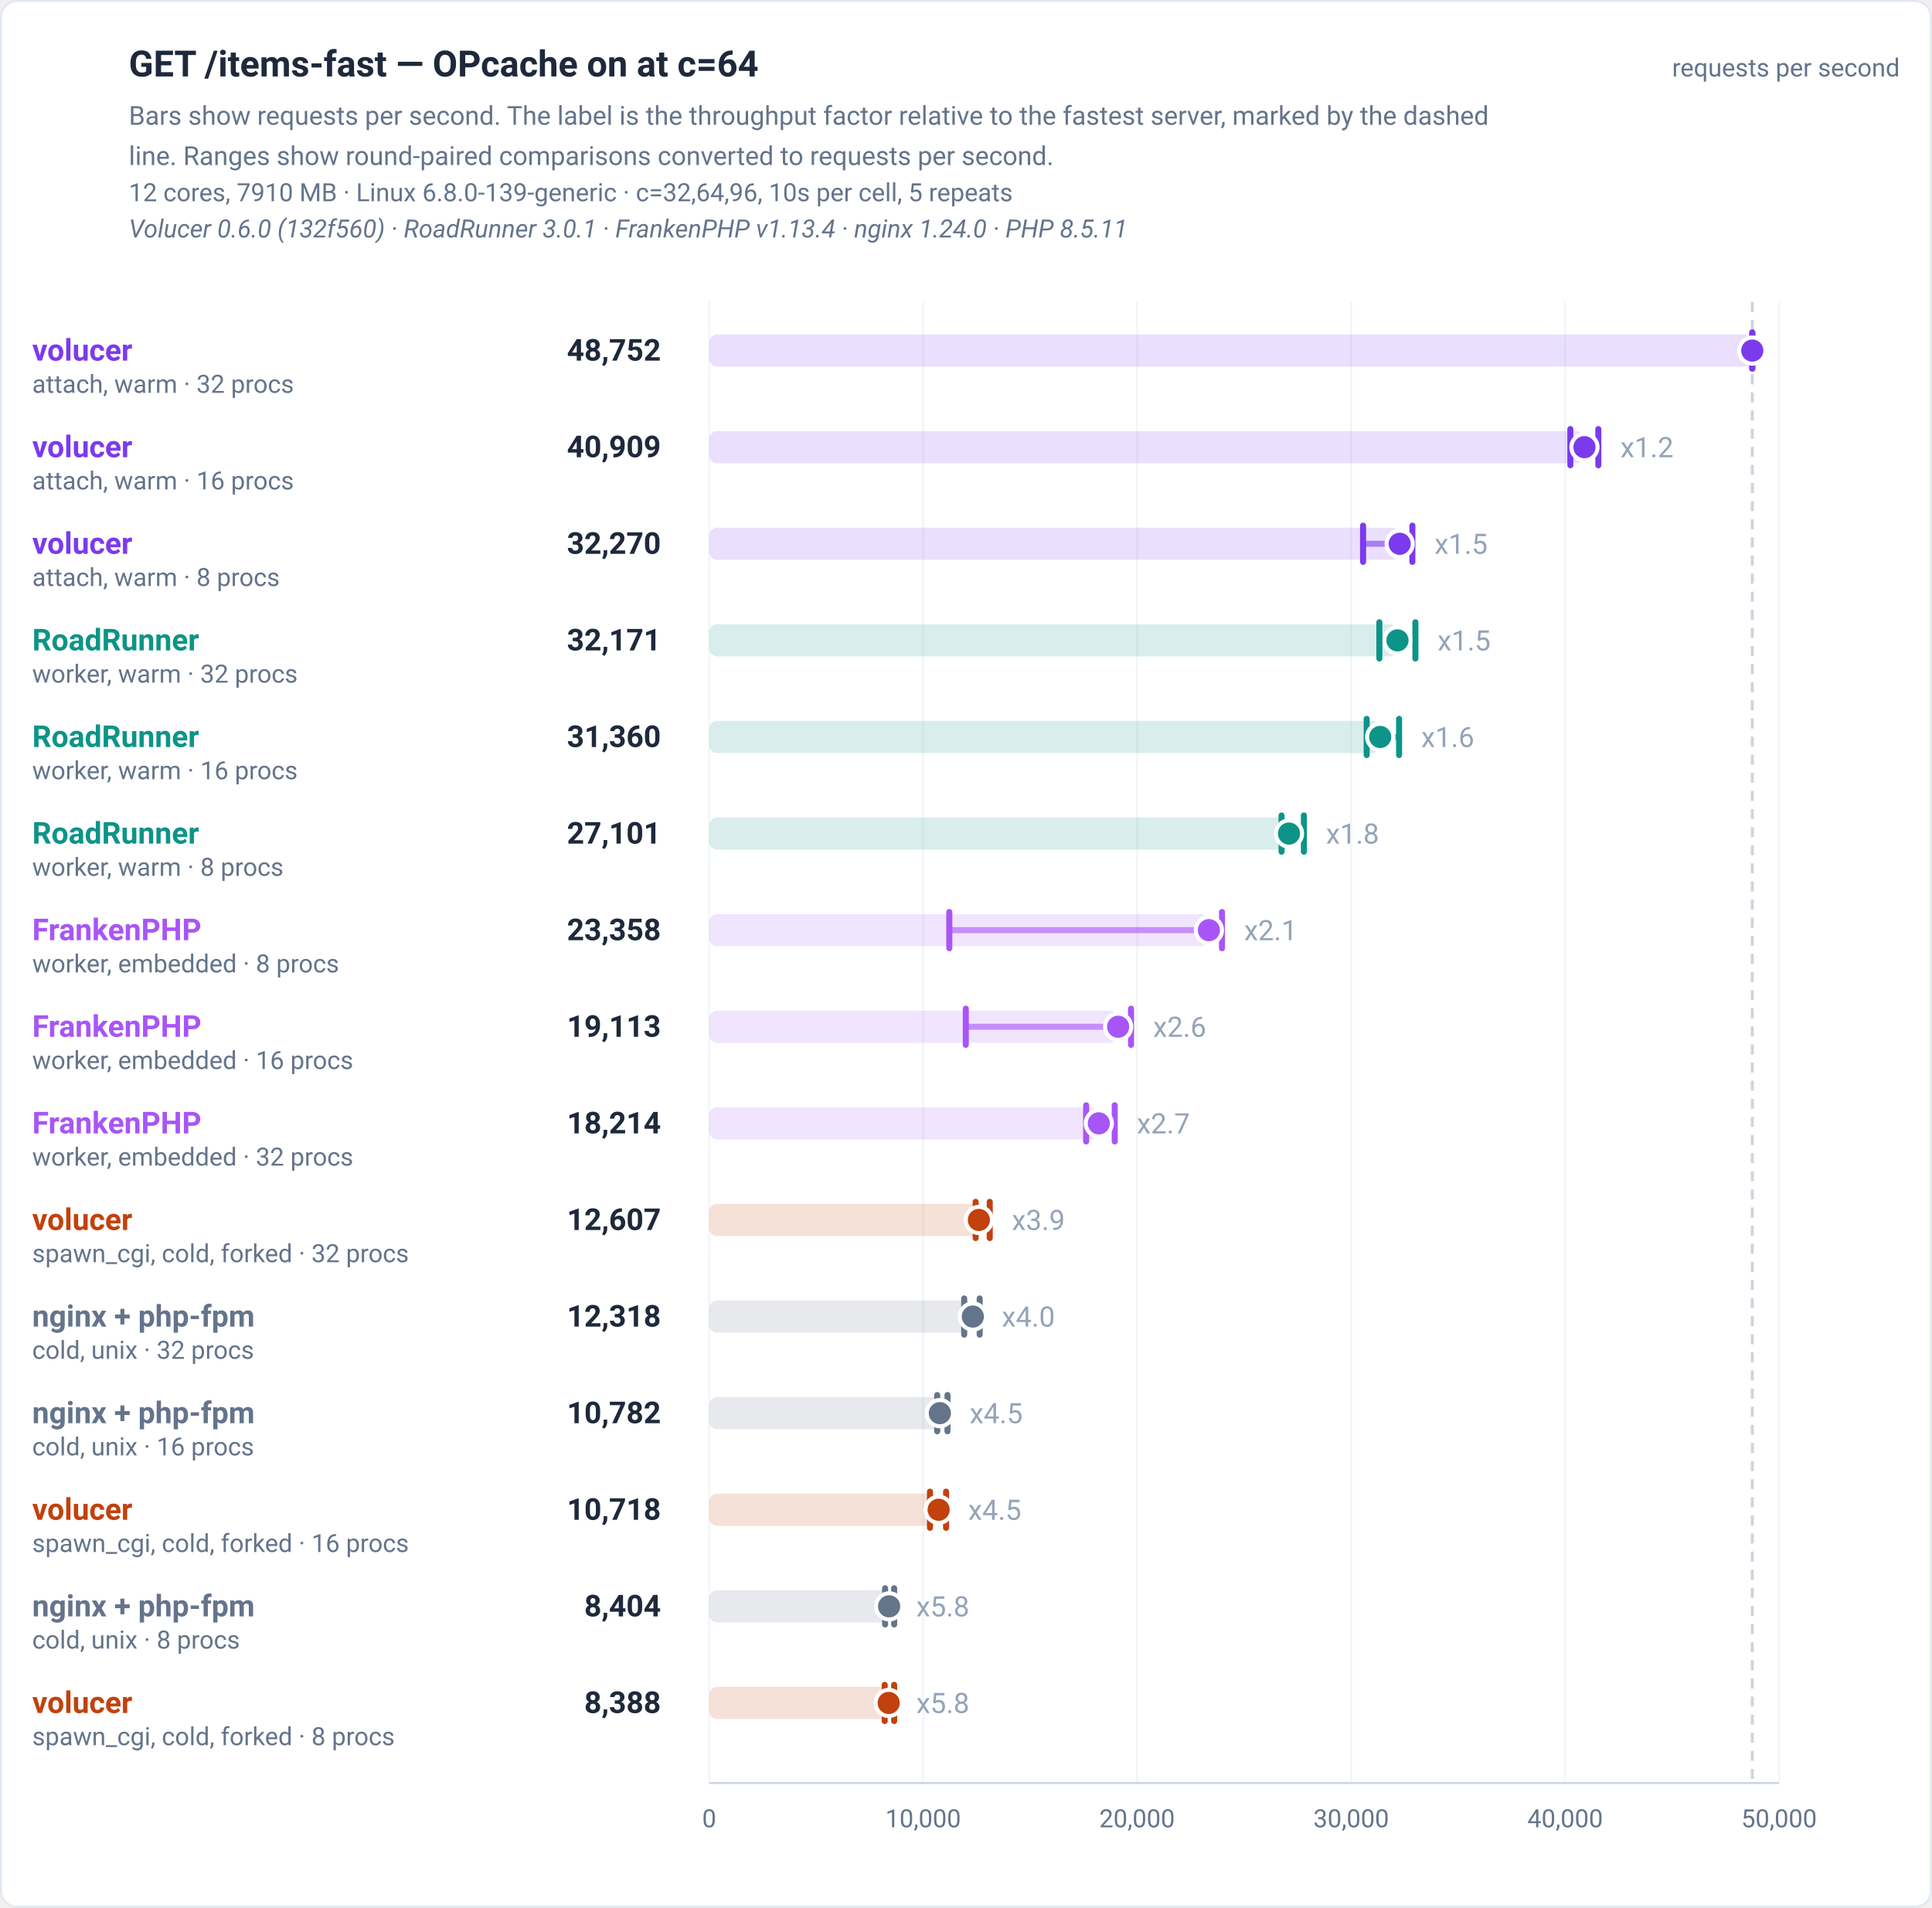
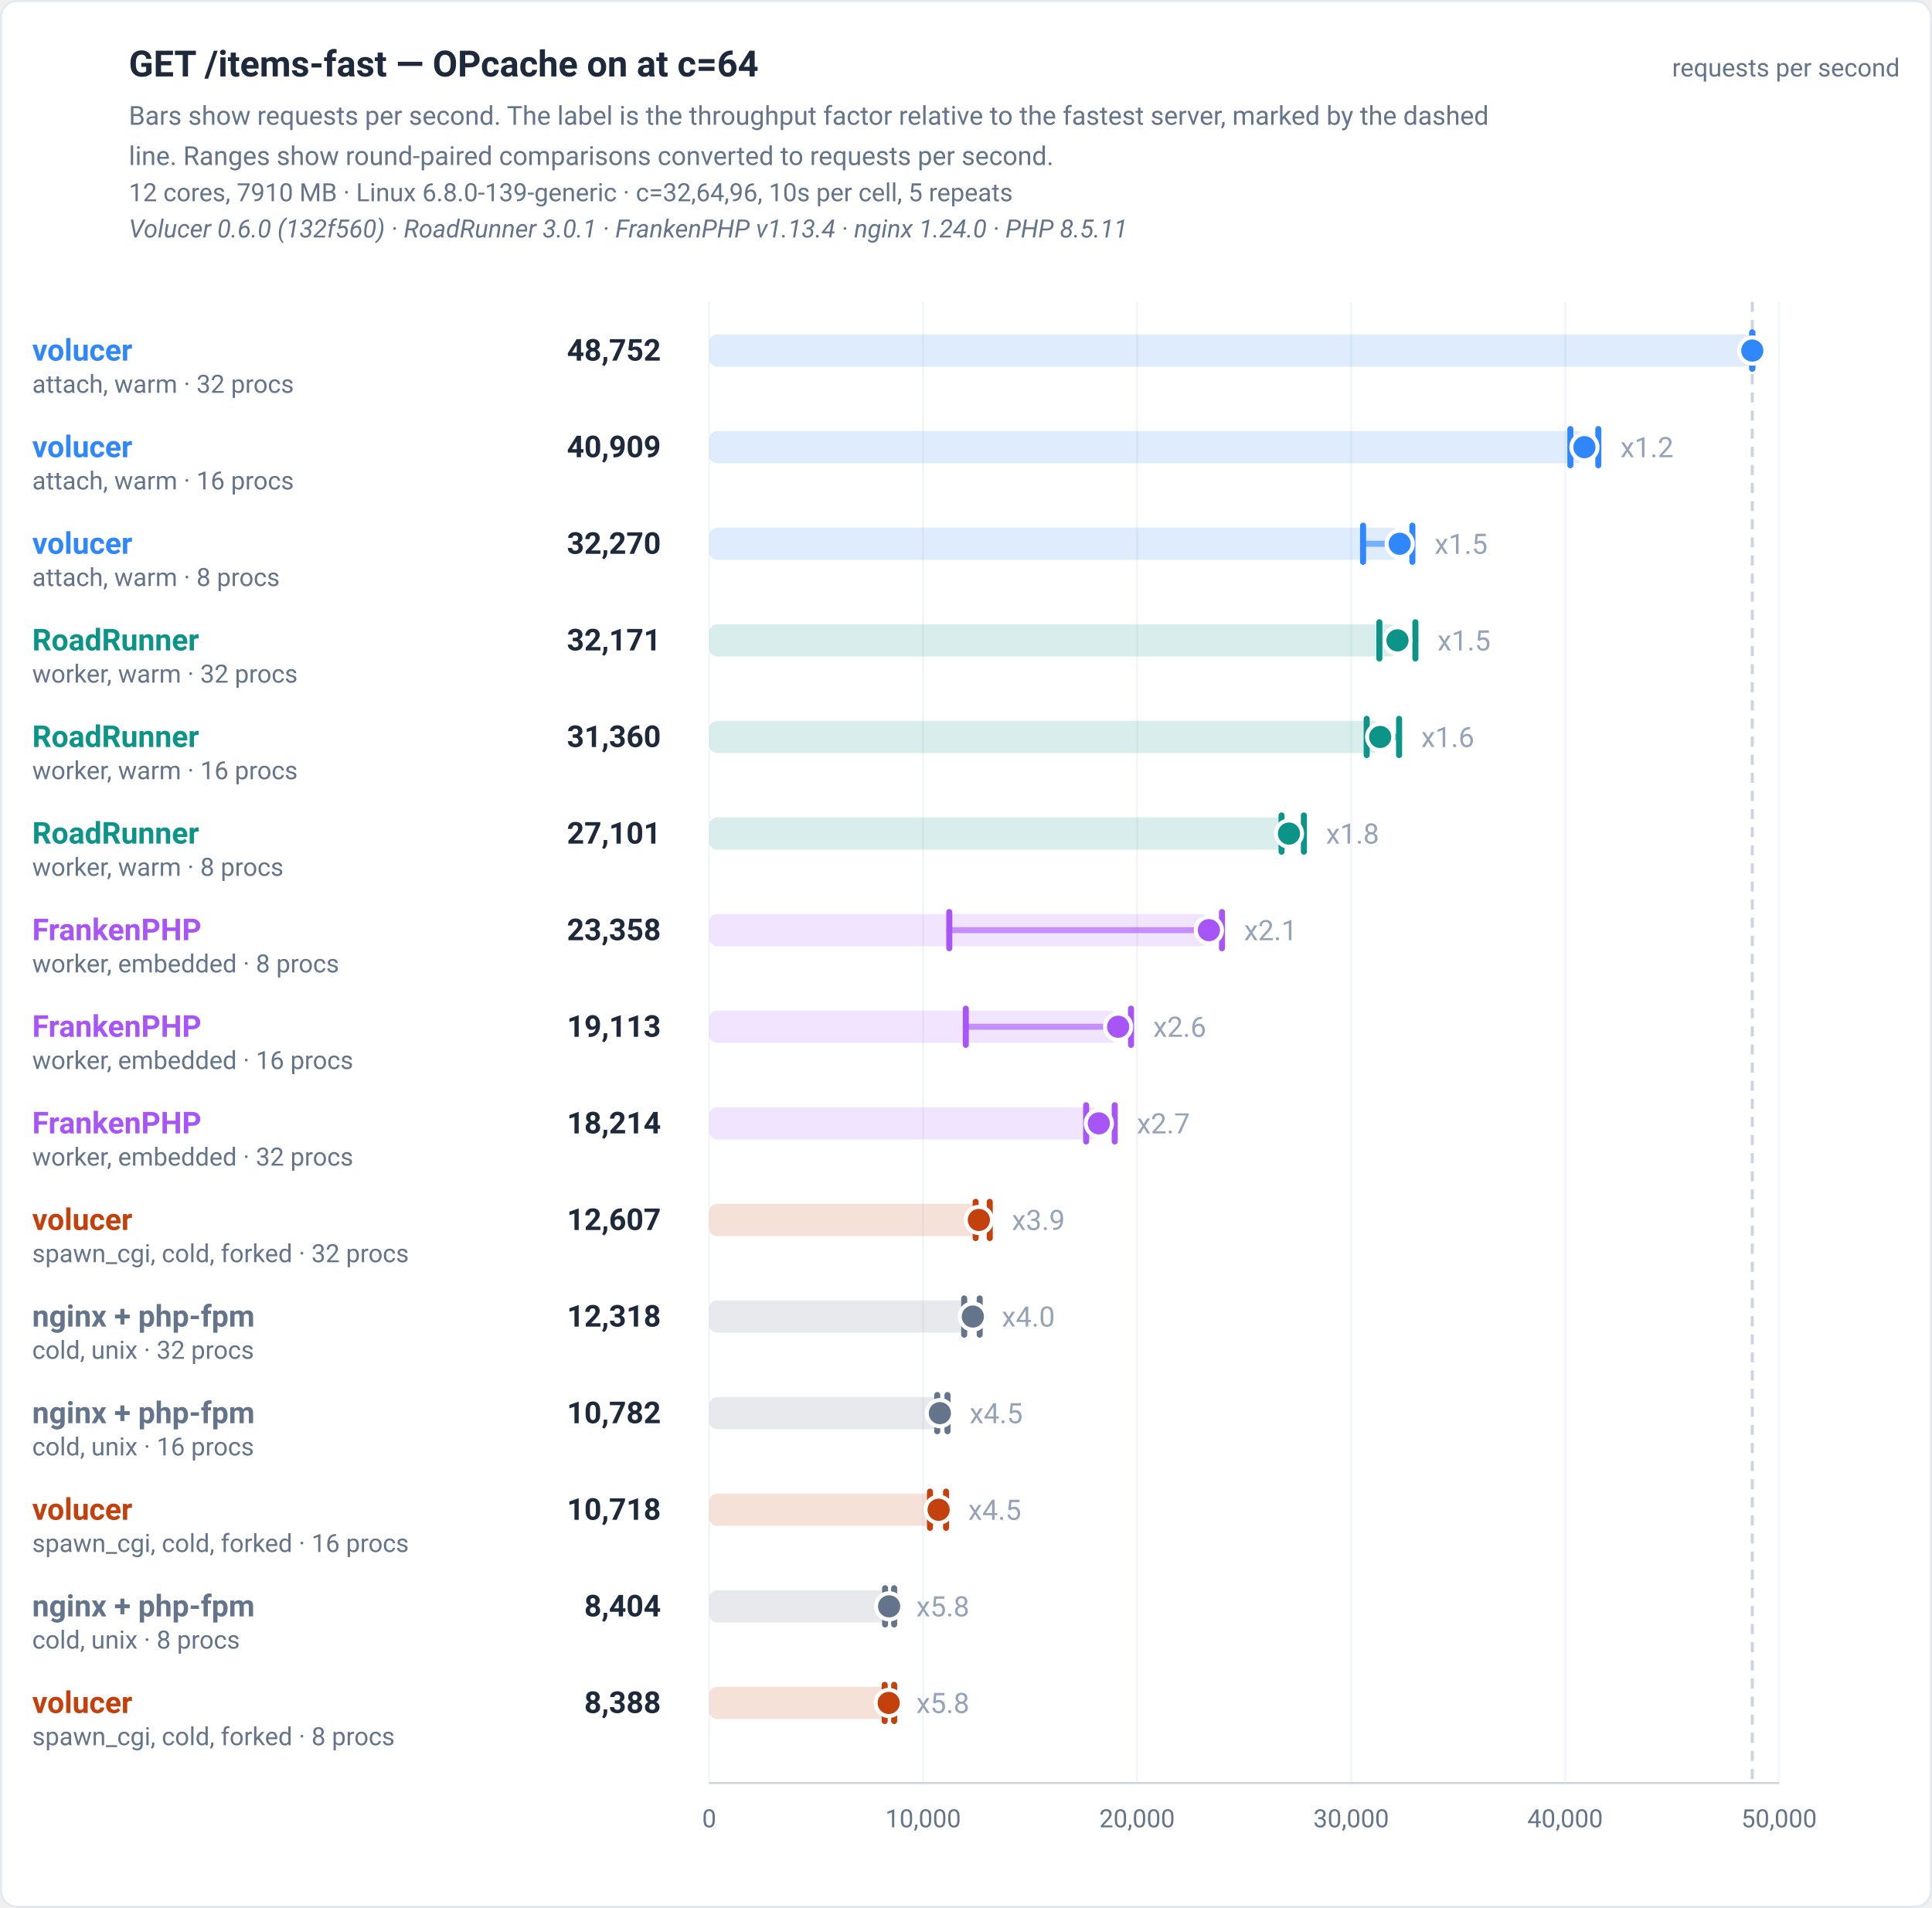
<svg xmlns="http://www.w3.org/2000/svg" width="960" height="948" viewBox="0 0 960 948" role="img" aria-label="GET /items-fast — OPcache on at c=64">
  <rect x="0.5" y="0.5" width="959" height="947" rx="8" fill="#ffffff" stroke="#e2e8f0" />
  <text x="64.0" y="38.0" font-family="-apple-system,BlinkMacSystemFont,'Segoe UI',Roboto,Helvetica,Arial,sans-serif" font-size="18" fill="#1e293b" text-anchor="start" font-weight="600">GET /items-fast — OPcache on at c=64</text>
  <text x="64.0" y="62.0" font-family="-apple-system,BlinkMacSystemFont,'Segoe UI',Roboto,Helvetica,Arial,sans-serif" font-size="13.0" fill="#64748b" text-anchor="start" font-weight="normal">Bars show requests per second. The label is the throughput factor relative to the fastest server, marked by the dashed</text>
  <text x="64.0" y="82.0" font-family="-apple-system,BlinkMacSystemFont,'Segoe UI',Roboto,Helvetica,Arial,sans-serif" font-size="13.0" fill="#64748b" text-anchor="start" font-weight="normal">line. Ranges show round-paired comparisons converted to requests per second.</text>
  <text x="64.0" y="100.0" font-family="-apple-system,BlinkMacSystemFont,'Segoe UI',Roboto,Helvetica,Arial,sans-serif" font-size="12.5" fill="#64748b" text-anchor="start" font-weight="normal">12 cores, 7910 MB · Linux 6.8.0-139-generic · c=32,64,96, 10s per cell, 5 repeats</text>
  <text x="64.0" y="118.0" font-family="-apple-system,BlinkMacSystemFont,'Segoe UI',Roboto,Helvetica,Arial,sans-serif" font-size="12.5" fill="#64748b" text-anchor="start" font-weight="normal" font-style="italic">Volucer 0.6.0 (132f560) · RoadRunner 3.0.1 · FrankenPHP v1.13.4 · nginx 1.24.0 · PHP 8.5.11</text>
  <text x="944.0" y="38.0" font-family="-apple-system,BlinkMacSystemFont,'Segoe UI',Roboto,Helvetica,Arial,sans-serif" font-size="12.5" fill="#64748b" text-anchor="end" font-weight="normal">requests per second</text>
  <line x1="352.4" y1="150.0" x2="352.4" y2="886.0" stroke="#f1f5f9" stroke-width="1" />
  <text x="352.4" y="908.0" font-family="-apple-system,BlinkMacSystemFont,'Segoe UI',Roboto,Helvetica,Arial,sans-serif" font-size="12.5" fill="#64748b" text-anchor="middle" font-weight="normal">0</text>
  <line x1="458.7" y1="150.0" x2="458.7" y2="886.0" stroke="#f1f5f9" stroke-width="1" />
  <text x="458.7" y="908.0" font-family="-apple-system,BlinkMacSystemFont,'Segoe UI',Roboto,Helvetica,Arial,sans-serif" font-size="12.5" fill="#64748b" text-anchor="middle" font-weight="normal">10,000</text>
  <line x1="565.0" y1="150.0" x2="565.0" y2="886.0" stroke="#f1f5f9" stroke-width="1" />
  <text x="565.0" y="908.0" font-family="-apple-system,BlinkMacSystemFont,'Segoe UI',Roboto,Helvetica,Arial,sans-serif" font-size="12.5" fill="#64748b" text-anchor="middle" font-weight="normal">20,000</text>
  <line x1="671.4" y1="150.0" x2="671.4" y2="886.0" stroke="#f1f5f9" stroke-width="1" />
  <text x="671.4" y="908.0" font-family="-apple-system,BlinkMacSystemFont,'Segoe UI',Roboto,Helvetica,Arial,sans-serif" font-size="12.5" fill="#64748b" text-anchor="middle" font-weight="normal">30,000</text>
  <line x1="777.7" y1="150.0" x2="777.7" y2="886.0" stroke="#f1f5f9" stroke-width="1" />
  <text x="777.7" y="908.0" font-family="-apple-system,BlinkMacSystemFont,'Segoe UI',Roboto,Helvetica,Arial,sans-serif" font-size="12.5" fill="#64748b" text-anchor="middle" font-weight="normal">40,000</text>
  <line x1="884.0" y1="150.0" x2="884.0" y2="886.0" stroke="#f1f5f9" stroke-width="1" />
  <text x="884.0" y="908.0" font-family="-apple-system,BlinkMacSystemFont,'Segoe UI',Roboto,Helvetica,Arial,sans-serif" font-size="12.5" fill="#64748b" text-anchor="middle" font-weight="normal">50,000</text>
  <line x1="870.7" y1="150.0" x2="870.7" y2="886.0" stroke="#cbd5e1" stroke-width="1.5" stroke-dasharray="5 4" />
  <line x1="352.4" y1="886.0" x2="884.0" y2="886.0" stroke="#cbd5e1" stroke-width="1" />
-   <rect x="352.4" y="166.2" width="518.3" height="16.0" rx="4" fill="#7c3aed" fill-opacity="0.16" />
-   <line x1="870.7" y1="174.2" x2="870.7" y2="174.2" stroke="#7c3aed" stroke-width="3" stroke-linecap="round" opacity="0.6" />
-   <line x1="870.7" y1="165.2" x2="870.7" y2="183.2" stroke="#7c3aed" stroke-width="3" stroke-linecap="round" />
-   <line x1="870.7" y1="165.2" x2="870.7" y2="183.2" stroke="#7c3aed" stroke-width="3" stroke-linecap="round" />
-   <circle cx="870.7" cy="174.2" r="6.5" fill="#7c3aed" stroke="#ffffff" stroke-width="2" />
-   <text x="16.0" y="179.2" font-family="-apple-system,BlinkMacSystemFont,'Segoe UI',Roboto,Helvetica,Arial,sans-serif" font-size="15.0" fill="#7c3aed" text-anchor="start" font-weight="700">volucer</text>
+   <rect x="352.4" y="166.2" width="518.3" height="16.0" rx="4" fill="#2F87F9" fill-opacity="0.16" />
+   <line x1="870.7" y1="174.2" x2="870.7" y2="174.2" stroke="#2F87F9" stroke-width="3" stroke-linecap="round" opacity="0.6" />
+   <line x1="870.7" y1="165.2" x2="870.7" y2="183.2" stroke="#2F87F9" stroke-width="3" stroke-linecap="round" />
+   <line x1="870.7" y1="165.2" x2="870.7" y2="183.2" stroke="#2F87F9" stroke-width="3" stroke-linecap="round" />
+   <circle cx="870.7" cy="174.2" r="6.5" fill="#2F87F9" stroke="#ffffff" stroke-width="2" />
+   <text x="16.0" y="179.2" font-family="-apple-system,BlinkMacSystemFont,'Segoe UI',Roboto,Helvetica,Arial,sans-serif" font-size="15.0" fill="#2F87F9" text-anchor="start" font-weight="700">volucer</text>
  <text x="16.0" y="195.2" font-family="-apple-system,BlinkMacSystemFont,'Segoe UI',Roboto,Helvetica,Arial,sans-serif" font-size="12.5" fill="#64748b" text-anchor="start" font-weight="normal">attach, warm · 32 procs</text>
  <text x="328.4" y="179.2" font-family="-apple-system,BlinkMacSystemFont,'Segoe UI',Roboto,Helvetica,Arial,sans-serif" font-size="15.0" fill="#1e293b" text-anchor="end" font-weight="700">48,752</text>
-   <rect x="352.4" y="214.2" width="434.9" height="16.0" rx="4" fill="#7c3aed" fill-opacity="0.16" />
-   <line x1="780.3" y1="222.2" x2="794.2" y2="222.2" stroke="#7c3aed" stroke-width="3" stroke-linecap="round" opacity="0.6" />
-   <line x1="780.3" y1="213.2" x2="780.3" y2="231.2" stroke="#7c3aed" stroke-width="3" stroke-linecap="round" />
-   <line x1="794.2" y1="213.2" x2="794.2" y2="231.2" stroke="#7c3aed" stroke-width="3" stroke-linecap="round" />
-   <circle cx="787.3" cy="222.2" r="6.5" fill="#7c3aed" stroke="#ffffff" stroke-width="2" />
-   <text x="16.0" y="227.2" font-family="-apple-system,BlinkMacSystemFont,'Segoe UI',Roboto,Helvetica,Arial,sans-serif" font-size="15.0" fill="#7c3aed" text-anchor="start" font-weight="700">volucer</text>
+   <rect x="352.4" y="214.2" width="434.9" height="16.0" rx="4" fill="#2F87F9" fill-opacity="0.16" />
+   <line x1="780.3" y1="222.2" x2="794.2" y2="222.2" stroke="#2F87F9" stroke-width="3" stroke-linecap="round" opacity="0.6" />
+   <line x1="780.3" y1="213.2" x2="780.3" y2="231.2" stroke="#2F87F9" stroke-width="3" stroke-linecap="round" />
+   <line x1="794.2" y1="213.2" x2="794.2" y2="231.2" stroke="#2F87F9" stroke-width="3" stroke-linecap="round" />
+   <circle cx="787.3" cy="222.2" r="6.5" fill="#2F87F9" stroke="#ffffff" stroke-width="2" />
+   <text x="16.0" y="227.2" font-family="-apple-system,BlinkMacSystemFont,'Segoe UI',Roboto,Helvetica,Arial,sans-serif" font-size="15.0" fill="#2F87F9" text-anchor="start" font-weight="700">volucer</text>
  <text x="16.0" y="243.2" font-family="-apple-system,BlinkMacSystemFont,'Segoe UI',Roboto,Helvetica,Arial,sans-serif" font-size="12.5" fill="#64748b" text-anchor="start" font-weight="normal">attach, warm · 16 procs</text>
  <text x="328.4" y="227.2" font-family="-apple-system,BlinkMacSystemFont,'Segoe UI',Roboto,Helvetica,Arial,sans-serif" font-size="15.0" fill="#1e293b" text-anchor="end" font-weight="700">40,909</text>
  <text x="805.2" y="227.2" font-family="-apple-system,BlinkMacSystemFont,'Segoe UI',Roboto,Helvetica,Arial,sans-serif" font-size="14.0" fill="#94a3b8" text-anchor="start" font-weight="normal">x1.2</text>
-   <rect x="352.4" y="262.2" width="343.1" height="16.0" rx="4" fill="#7c3aed" fill-opacity="0.16" />
-   <line x1="677.3" y1="270.2" x2="701.8" y2="270.2" stroke="#7c3aed" stroke-width="3" stroke-linecap="round" opacity="0.6" />
-   <line x1="677.3" y1="261.2" x2="677.3" y2="279.2" stroke="#7c3aed" stroke-width="3" stroke-linecap="round" />
-   <line x1="701.8" y1="261.2" x2="701.8" y2="279.2" stroke="#7c3aed" stroke-width="3" stroke-linecap="round" />
-   <circle cx="695.5" cy="270.2" r="6.5" fill="#7c3aed" stroke="#ffffff" stroke-width="2" />
-   <text x="16.0" y="275.2" font-family="-apple-system,BlinkMacSystemFont,'Segoe UI',Roboto,Helvetica,Arial,sans-serif" font-size="15.0" fill="#7c3aed" text-anchor="start" font-weight="700">volucer</text>
+   <rect x="352.4" y="262.2" width="343.1" height="16.0" rx="4" fill="#2F87F9" fill-opacity="0.16" />
+   <line x1="677.3" y1="270.2" x2="701.8" y2="270.2" stroke="#2F87F9" stroke-width="3" stroke-linecap="round" opacity="0.6" />
+   <line x1="677.3" y1="261.2" x2="677.3" y2="279.2" stroke="#2F87F9" stroke-width="3" stroke-linecap="round" />
+   <line x1="701.8" y1="261.2" x2="701.8" y2="279.2" stroke="#2F87F9" stroke-width="3" stroke-linecap="round" />
+   <circle cx="695.5" cy="270.2" r="6.5" fill="#2F87F9" stroke="#ffffff" stroke-width="2" />
+   <text x="16.0" y="275.2" font-family="-apple-system,BlinkMacSystemFont,'Segoe UI',Roboto,Helvetica,Arial,sans-serif" font-size="15.0" fill="#2F87F9" text-anchor="start" font-weight="700">volucer</text>
  <text x="16.0" y="291.2" font-family="-apple-system,BlinkMacSystemFont,'Segoe UI',Roboto,Helvetica,Arial,sans-serif" font-size="12.5" fill="#64748b" text-anchor="start" font-weight="normal">attach, warm · 8 procs</text>
  <text x="328.4" y="275.2" font-family="-apple-system,BlinkMacSystemFont,'Segoe UI',Roboto,Helvetica,Arial,sans-serif" font-size="15.0" fill="#1e293b" text-anchor="end" font-weight="700">32,270</text>
  <text x="712.8" y="275.2" font-family="-apple-system,BlinkMacSystemFont,'Segoe UI',Roboto,Helvetica,Arial,sans-serif" font-size="14.0" fill="#94a3b8" text-anchor="start" font-weight="normal">x1.5</text>
  <rect x="352.4" y="310.2" width="342.0" height="16.0" rx="4" fill="#0d9488" fill-opacity="0.16" />
  <line x1="685.4" y1="318.2" x2="703.3" y2="318.2" stroke="#0d9488" stroke-width="3" stroke-linecap="round" opacity="0.6" />
  <line x1="685.4" y1="309.2" x2="685.4" y2="327.2" stroke="#0d9488" stroke-width="3" stroke-linecap="round" />
  <line x1="703.3" y1="309.2" x2="703.3" y2="327.2" stroke="#0d9488" stroke-width="3" stroke-linecap="round" />
  <circle cx="694.4" cy="318.2" r="6.5" fill="#0d9488" stroke="#ffffff" stroke-width="2" />
  <text x="16.0" y="323.2" font-family="-apple-system,BlinkMacSystemFont,'Segoe UI',Roboto,Helvetica,Arial,sans-serif" font-size="15.0" fill="#0d9488" text-anchor="start" font-weight="700">RoadRunner</text>
  <text x="16.0" y="339.2" font-family="-apple-system,BlinkMacSystemFont,'Segoe UI',Roboto,Helvetica,Arial,sans-serif" font-size="12.5" fill="#64748b" text-anchor="start" font-weight="normal">worker, warm · 32 procs</text>
  <text x="328.4" y="323.2" font-family="-apple-system,BlinkMacSystemFont,'Segoe UI',Roboto,Helvetica,Arial,sans-serif" font-size="15.0" fill="#1e293b" text-anchor="end" font-weight="700">32,171</text>
  <text x="714.3" y="323.2" font-family="-apple-system,BlinkMacSystemFont,'Segoe UI',Roboto,Helvetica,Arial,sans-serif" font-size="14.0" fill="#94a3b8" text-anchor="start" font-weight="normal">x1.5</text>
  <rect x="352.4" y="358.2" width="333.4" height="16.0" rx="4" fill="#0d9488" fill-opacity="0.16" />
  <line x1="679.1" y1="366.2" x2="695.2" y2="366.2" stroke="#0d9488" stroke-width="3" stroke-linecap="round" opacity="0.6" />
  <line x1="679.1" y1="357.2" x2="679.1" y2="375.2" stroke="#0d9488" stroke-width="3" stroke-linecap="round" />
  <line x1="695.2" y1="357.2" x2="695.2" y2="375.2" stroke="#0d9488" stroke-width="3" stroke-linecap="round" />
  <circle cx="685.8" cy="366.2" r="6.5" fill="#0d9488" stroke="#ffffff" stroke-width="2" />
  <text x="16.0" y="371.2" font-family="-apple-system,BlinkMacSystemFont,'Segoe UI',Roboto,Helvetica,Arial,sans-serif" font-size="15.0" fill="#0d9488" text-anchor="start" font-weight="700">RoadRunner</text>
  <text x="16.0" y="387.2" font-family="-apple-system,BlinkMacSystemFont,'Segoe UI',Roboto,Helvetica,Arial,sans-serif" font-size="12.5" fill="#64748b" text-anchor="start" font-weight="normal">worker, warm · 16 procs</text>
  <text x="328.4" y="371.2" font-family="-apple-system,BlinkMacSystemFont,'Segoe UI',Roboto,Helvetica,Arial,sans-serif" font-size="15.0" fill="#1e293b" text-anchor="end" font-weight="700">31,360</text>
  <text x="706.2" y="371.2" font-family="-apple-system,BlinkMacSystemFont,'Segoe UI',Roboto,Helvetica,Arial,sans-serif" font-size="14.0" fill="#94a3b8" text-anchor="start" font-weight="normal">x1.6</text>
  <rect x="352.4" y="406.2" width="288.1" height="16.0" rx="4" fill="#0d9488" fill-opacity="0.16" />
  <line x1="636.8" y1="414.2" x2="647.9" y2="414.2" stroke="#0d9488" stroke-width="3" stroke-linecap="round" opacity="0.6" />
  <line x1="636.8" y1="405.2" x2="636.8" y2="423.2" stroke="#0d9488" stroke-width="3" stroke-linecap="round" />
  <line x1="647.9" y1="405.2" x2="647.9" y2="423.2" stroke="#0d9488" stroke-width="3" stroke-linecap="round" />
  <circle cx="640.5" cy="414.2" r="6.5" fill="#0d9488" stroke="#ffffff" stroke-width="2" />
  <text x="16.0" y="419.2" font-family="-apple-system,BlinkMacSystemFont,'Segoe UI',Roboto,Helvetica,Arial,sans-serif" font-size="15.0" fill="#0d9488" text-anchor="start" font-weight="700">RoadRunner</text>
  <text x="16.0" y="435.2" font-family="-apple-system,BlinkMacSystemFont,'Segoe UI',Roboto,Helvetica,Arial,sans-serif" font-size="12.5" fill="#64748b" text-anchor="start" font-weight="normal">worker, warm · 8 procs</text>
  <text x="328.4" y="419.2" font-family="-apple-system,BlinkMacSystemFont,'Segoe UI',Roboto,Helvetica,Arial,sans-serif" font-size="15.0" fill="#1e293b" text-anchor="end" font-weight="700">27,101</text>
  <text x="658.9" y="419.2" font-family="-apple-system,BlinkMacSystemFont,'Segoe UI',Roboto,Helvetica,Arial,sans-serif" font-size="14.0" fill="#94a3b8" text-anchor="start" font-weight="normal">x1.8</text>
  <rect x="352.4" y="454.2" width="248.3" height="16.0" rx="4" fill="#a855f7" fill-opacity="0.16" />
  <line x1="471.7" y1="462.2" x2="607.2" y2="462.2" stroke="#a855f7" stroke-width="3" stroke-linecap="round" opacity="0.6" />
  <line x1="471.7" y1="453.2" x2="471.7" y2="471.2" stroke="#a855f7" stroke-width="3" stroke-linecap="round" />
  <line x1="607.2" y1="453.2" x2="607.2" y2="471.2" stroke="#a855f7" stroke-width="3" stroke-linecap="round" />
  <circle cx="600.7" cy="462.2" r="6.5" fill="#a855f7" stroke="#ffffff" stroke-width="2" />
  <text x="16.0" y="467.2" font-family="-apple-system,BlinkMacSystemFont,'Segoe UI',Roboto,Helvetica,Arial,sans-serif" font-size="15.0" fill="#a855f7" text-anchor="start" font-weight="700">FrankenPHP</text>
  <text x="16.0" y="483.2" font-family="-apple-system,BlinkMacSystemFont,'Segoe UI',Roboto,Helvetica,Arial,sans-serif" font-size="12.5" fill="#64748b" text-anchor="start" font-weight="normal">worker, embedded · 8 procs</text>
  <text x="328.4" y="467.2" font-family="-apple-system,BlinkMacSystemFont,'Segoe UI',Roboto,Helvetica,Arial,sans-serif" font-size="15.0" fill="#1e293b" text-anchor="end" font-weight="700">23,358</text>
  <text x="618.2" y="467.2" font-family="-apple-system,BlinkMacSystemFont,'Segoe UI',Roboto,Helvetica,Arial,sans-serif" font-size="14.0" fill="#94a3b8" text-anchor="start" font-weight="normal">x2.1</text>
  <rect x="352.4" y="502.2" width="203.2" height="16.0" rx="4" fill="#a855f7" fill-opacity="0.16" />
  <line x1="479.9" y1="510.2" x2="562.0" y2="510.2" stroke="#a855f7" stroke-width="3" stroke-linecap="round" opacity="0.6" />
  <line x1="479.9" y1="501.2" x2="479.9" y2="519.2" stroke="#a855f7" stroke-width="3" stroke-linecap="round" />
  <line x1="562.0" y1="501.2" x2="562.0" y2="519.2" stroke="#a855f7" stroke-width="3" stroke-linecap="round" />
  <circle cx="555.6" cy="510.2" r="6.5" fill="#a855f7" stroke="#ffffff" stroke-width="2" />
  <text x="16.0" y="515.2" font-family="-apple-system,BlinkMacSystemFont,'Segoe UI',Roboto,Helvetica,Arial,sans-serif" font-size="15.0" fill="#a855f7" text-anchor="start" font-weight="700">FrankenPHP</text>
  <text x="16.0" y="531.2" font-family="-apple-system,BlinkMacSystemFont,'Segoe UI',Roboto,Helvetica,Arial,sans-serif" font-size="12.5" fill="#64748b" text-anchor="start" font-weight="normal">worker, embedded · 16 procs</text>
  <text x="328.4" y="515.2" font-family="-apple-system,BlinkMacSystemFont,'Segoe UI',Roboto,Helvetica,Arial,sans-serif" font-size="15.0" fill="#1e293b" text-anchor="end" font-weight="700">19,113</text>
  <text x="573.0" y="515.2" font-family="-apple-system,BlinkMacSystemFont,'Segoe UI',Roboto,Helvetica,Arial,sans-serif" font-size="14.0" fill="#94a3b8" text-anchor="start" font-weight="normal">x2.6</text>
  <rect x="352.4" y="550.2" width="193.6" height="16.0" rx="4" fill="#a855f7" fill-opacity="0.16" />
  <line x1="539.7" y1="558.2" x2="553.9" y2="558.2" stroke="#a855f7" stroke-width="3" stroke-linecap="round" opacity="0.6" />
  <line x1="539.7" y1="549.2" x2="539.7" y2="567.2" stroke="#a855f7" stroke-width="3" stroke-linecap="round" />
  <line x1="553.9" y1="549.2" x2="553.9" y2="567.2" stroke="#a855f7" stroke-width="3" stroke-linecap="round" />
  <circle cx="546.0" cy="558.2" r="6.5" fill="#a855f7" stroke="#ffffff" stroke-width="2" />
  <text x="16.0" y="563.2" font-family="-apple-system,BlinkMacSystemFont,'Segoe UI',Roboto,Helvetica,Arial,sans-serif" font-size="15.0" fill="#a855f7" text-anchor="start" font-weight="700">FrankenPHP</text>
  <text x="16.0" y="579.2" font-family="-apple-system,BlinkMacSystemFont,'Segoe UI',Roboto,Helvetica,Arial,sans-serif" font-size="12.5" fill="#64748b" text-anchor="start" font-weight="normal">worker, embedded · 32 procs</text>
  <text x="328.4" y="563.2" font-family="-apple-system,BlinkMacSystemFont,'Segoe UI',Roboto,Helvetica,Arial,sans-serif" font-size="15.0" fill="#1e293b" text-anchor="end" font-weight="700">18,214</text>
  <text x="564.9" y="563.2" font-family="-apple-system,BlinkMacSystemFont,'Segoe UI',Roboto,Helvetica,Arial,sans-serif" font-size="14.0" fill="#94a3b8" text-anchor="start" font-weight="normal">x2.7</text>
  <rect x="352.4" y="598.2" width="134.0" height="16.0" rx="4" fill="#c2410c" fill-opacity="0.16" />
  <line x1="484.8" y1="606.2" x2="491.8" y2="606.2" stroke="#c2410c" stroke-width="3" stroke-linecap="round" opacity="0.6" />
  <line x1="484.8" y1="597.2" x2="484.8" y2="615.2" stroke="#c2410c" stroke-width="3" stroke-linecap="round" />
  <line x1="491.8" y1="597.2" x2="491.8" y2="615.2" stroke="#c2410c" stroke-width="3" stroke-linecap="round" />
  <circle cx="486.4" cy="606.2" r="6.5" fill="#c2410c" stroke="#ffffff" stroke-width="2" />
  <text x="16.0" y="611.2" font-family="-apple-system,BlinkMacSystemFont,'Segoe UI',Roboto,Helvetica,Arial,sans-serif" font-size="15.0" fill="#c2410c" text-anchor="start" font-weight="700">volucer</text>
  <text x="16.0" y="627.2" font-family="-apple-system,BlinkMacSystemFont,'Segoe UI',Roboto,Helvetica,Arial,sans-serif" font-size="12.5" fill="#64748b" text-anchor="start" font-weight="normal">spawn_cgi, cold, forked · 32 procs</text>
  <text x="328.4" y="611.2" font-family="-apple-system,BlinkMacSystemFont,'Segoe UI',Roboto,Helvetica,Arial,sans-serif" font-size="15.0" fill="#1e293b" text-anchor="end" font-weight="700">12,607</text>
  <text x="502.8" y="611.2" font-family="-apple-system,BlinkMacSystemFont,'Segoe UI',Roboto,Helvetica,Arial,sans-serif" font-size="14.0" fill="#94a3b8" text-anchor="start" font-weight="normal">x3.9</text>
  <rect x="352.4" y="646.2" width="131.0" height="16.0" rx="4" fill="#64748b" fill-opacity="0.16" />
  <line x1="479.1" y1="654.2" x2="486.8" y2="654.2" stroke="#64748b" stroke-width="3" stroke-linecap="round" opacity="0.6" />
  <line x1="479.1" y1="645.2" x2="479.1" y2="663.2" stroke="#64748b" stroke-width="3" stroke-linecap="round" />
  <line x1="486.8" y1="645.2" x2="486.8" y2="663.2" stroke="#64748b" stroke-width="3" stroke-linecap="round" />
  <circle cx="483.4" cy="654.2" r="6.5" fill="#64748b" stroke="#ffffff" stroke-width="2" />
  <text x="16.0" y="659.2" font-family="-apple-system,BlinkMacSystemFont,'Segoe UI',Roboto,Helvetica,Arial,sans-serif" font-size="15.0" fill="#64748b" text-anchor="start" font-weight="700">nginx + php-fpm</text>
  <text x="16.0" y="675.2" font-family="-apple-system,BlinkMacSystemFont,'Segoe UI',Roboto,Helvetica,Arial,sans-serif" font-size="12.5" fill="#64748b" text-anchor="start" font-weight="normal">cold, unix · 32 procs</text>
  <text x="328.4" y="659.2" font-family="-apple-system,BlinkMacSystemFont,'Segoe UI',Roboto,Helvetica,Arial,sans-serif" font-size="15.0" fill="#1e293b" text-anchor="end" font-weight="700">12,318</text>
  <text x="497.8" y="659.2" font-family="-apple-system,BlinkMacSystemFont,'Segoe UI',Roboto,Helvetica,Arial,sans-serif" font-size="14.0" fill="#94a3b8" text-anchor="start" font-weight="normal">x4.0</text>
  <rect x="352.4" y="694.2" width="114.6" height="16.0" rx="4" fill="#64748b" fill-opacity="0.16" />
  <line x1="465.7" y1="702.2" x2="470.8" y2="702.2" stroke="#64748b" stroke-width="3" stroke-linecap="round" opacity="0.6" />
  <line x1="465.7" y1="693.2" x2="465.7" y2="711.2" stroke="#64748b" stroke-width="3" stroke-linecap="round" />
  <line x1="470.8" y1="693.2" x2="470.8" y2="711.2" stroke="#64748b" stroke-width="3" stroke-linecap="round" />
  <circle cx="467.0" cy="702.2" r="6.5" fill="#64748b" stroke="#ffffff" stroke-width="2" />
  <text x="16.0" y="707.2" font-family="-apple-system,BlinkMacSystemFont,'Segoe UI',Roboto,Helvetica,Arial,sans-serif" font-size="15.0" fill="#64748b" text-anchor="start" font-weight="700">nginx + php-fpm</text>
  <text x="16.0" y="723.2" font-family="-apple-system,BlinkMacSystemFont,'Segoe UI',Roboto,Helvetica,Arial,sans-serif" font-size="12.5" fill="#64748b" text-anchor="start" font-weight="normal">cold, unix · 16 procs</text>
  <text x="328.4" y="707.2" font-family="-apple-system,BlinkMacSystemFont,'Segoe UI',Roboto,Helvetica,Arial,sans-serif" font-size="15.0" fill="#1e293b" text-anchor="end" font-weight="700">10,782</text>
  <text x="481.8" y="707.2" font-family="-apple-system,BlinkMacSystemFont,'Segoe UI',Roboto,Helvetica,Arial,sans-serif" font-size="14.0" fill="#94a3b8" text-anchor="start" font-weight="normal">x4.5</text>
  <rect x="352.4" y="742.2" width="114.0" height="16.0" rx="4" fill="#c2410c" fill-opacity="0.16" />
  <line x1="462.1" y1="750.2" x2="470.1" y2="750.2" stroke="#c2410c" stroke-width="3" stroke-linecap="round" opacity="0.6" />
  <line x1="462.1" y1="741.2" x2="462.1" y2="759.2" stroke="#c2410c" stroke-width="3" stroke-linecap="round" />
  <line x1="470.1" y1="741.2" x2="470.1" y2="759.2" stroke="#c2410c" stroke-width="3" stroke-linecap="round" />
  <circle cx="466.4" cy="750.2" r="6.5" fill="#c2410c" stroke="#ffffff" stroke-width="2" />
  <text x="16.0" y="755.2" font-family="-apple-system,BlinkMacSystemFont,'Segoe UI',Roboto,Helvetica,Arial,sans-serif" font-size="15.0" fill="#c2410c" text-anchor="start" font-weight="700">volucer</text>
  <text x="16.0" y="771.2" font-family="-apple-system,BlinkMacSystemFont,'Segoe UI',Roboto,Helvetica,Arial,sans-serif" font-size="12.5" fill="#64748b" text-anchor="start" font-weight="normal">spawn_cgi, cold, forked · 16 procs</text>
  <text x="328.4" y="755.2" font-family="-apple-system,BlinkMacSystemFont,'Segoe UI',Roboto,Helvetica,Arial,sans-serif" font-size="15.0" fill="#1e293b" text-anchor="end" font-weight="700">10,718</text>
  <text x="481.1" y="755.2" font-family="-apple-system,BlinkMacSystemFont,'Segoe UI',Roboto,Helvetica,Arial,sans-serif" font-size="14.0" fill="#94a3b8" text-anchor="start" font-weight="normal">x4.5</text>
  <rect x="352.4" y="790.2" width="89.4" height="16.0" rx="4" fill="#64748b" fill-opacity="0.16" />
  <line x1="439.8" y1="798.2" x2="444.3" y2="798.2" stroke="#64748b" stroke-width="3" stroke-linecap="round" opacity="0.6" />
  <line x1="439.8" y1="789.2" x2="439.8" y2="807.2" stroke="#64748b" stroke-width="3" stroke-linecap="round" />
  <line x1="444.3" y1="789.2" x2="444.3" y2="807.2" stroke="#64748b" stroke-width="3" stroke-linecap="round" />
  <circle cx="441.8" cy="798.2" r="6.5" fill="#64748b" stroke="#ffffff" stroke-width="2" />
  <text x="16.0" y="803.2" font-family="-apple-system,BlinkMacSystemFont,'Segoe UI',Roboto,Helvetica,Arial,sans-serif" font-size="15.0" fill="#64748b" text-anchor="start" font-weight="700">nginx + php-fpm</text>
  <text x="16.0" y="819.2" font-family="-apple-system,BlinkMacSystemFont,'Segoe UI',Roboto,Helvetica,Arial,sans-serif" font-size="12.5" fill="#64748b" text-anchor="start" font-weight="normal">cold, unix · 8 procs</text>
  <text x="328.4" y="803.2" font-family="-apple-system,BlinkMacSystemFont,'Segoe UI',Roboto,Helvetica,Arial,sans-serif" font-size="15.0" fill="#1e293b" text-anchor="end" font-weight="700">8,404</text>
  <text x="455.3" y="803.2" font-family="-apple-system,BlinkMacSystemFont,'Segoe UI',Roboto,Helvetica,Arial,sans-serif" font-size="14.0" fill="#94a3b8" text-anchor="start" font-weight="normal">x5.8</text>
  <rect x="352.4" y="838.2" width="89.2" height="16.0" rx="4" fill="#c2410c" fill-opacity="0.16" />
  <line x1="439.6" y1="846.2" x2="444.3" y2="846.2" stroke="#c2410c" stroke-width="3" stroke-linecap="round" opacity="0.6" />
  <line x1="439.6" y1="837.2" x2="439.6" y2="855.2" stroke="#c2410c" stroke-width="3" stroke-linecap="round" />
  <line x1="444.3" y1="837.2" x2="444.3" y2="855.2" stroke="#c2410c" stroke-width="3" stroke-linecap="round" />
  <circle cx="441.6" cy="846.2" r="6.5" fill="#c2410c" stroke="#ffffff" stroke-width="2" />
  <text x="16.0" y="851.2" font-family="-apple-system,BlinkMacSystemFont,'Segoe UI',Roboto,Helvetica,Arial,sans-serif" font-size="15.0" fill="#c2410c" text-anchor="start" font-weight="700">volucer</text>
  <text x="16.0" y="867.2" font-family="-apple-system,BlinkMacSystemFont,'Segoe UI',Roboto,Helvetica,Arial,sans-serif" font-size="12.5" fill="#64748b" text-anchor="start" font-weight="normal">spawn_cgi, cold, forked · 8 procs</text>
  <text x="328.4" y="851.2" font-family="-apple-system,BlinkMacSystemFont,'Segoe UI',Roboto,Helvetica,Arial,sans-serif" font-size="15.0" fill="#1e293b" text-anchor="end" font-weight="700">8,388</text>
  <text x="455.3" y="851.2" font-family="-apple-system,BlinkMacSystemFont,'Segoe UI',Roboto,Helvetica,Arial,sans-serif" font-size="14.0" fill="#94a3b8" text-anchor="start" font-weight="normal">x5.8</text>
</svg>
